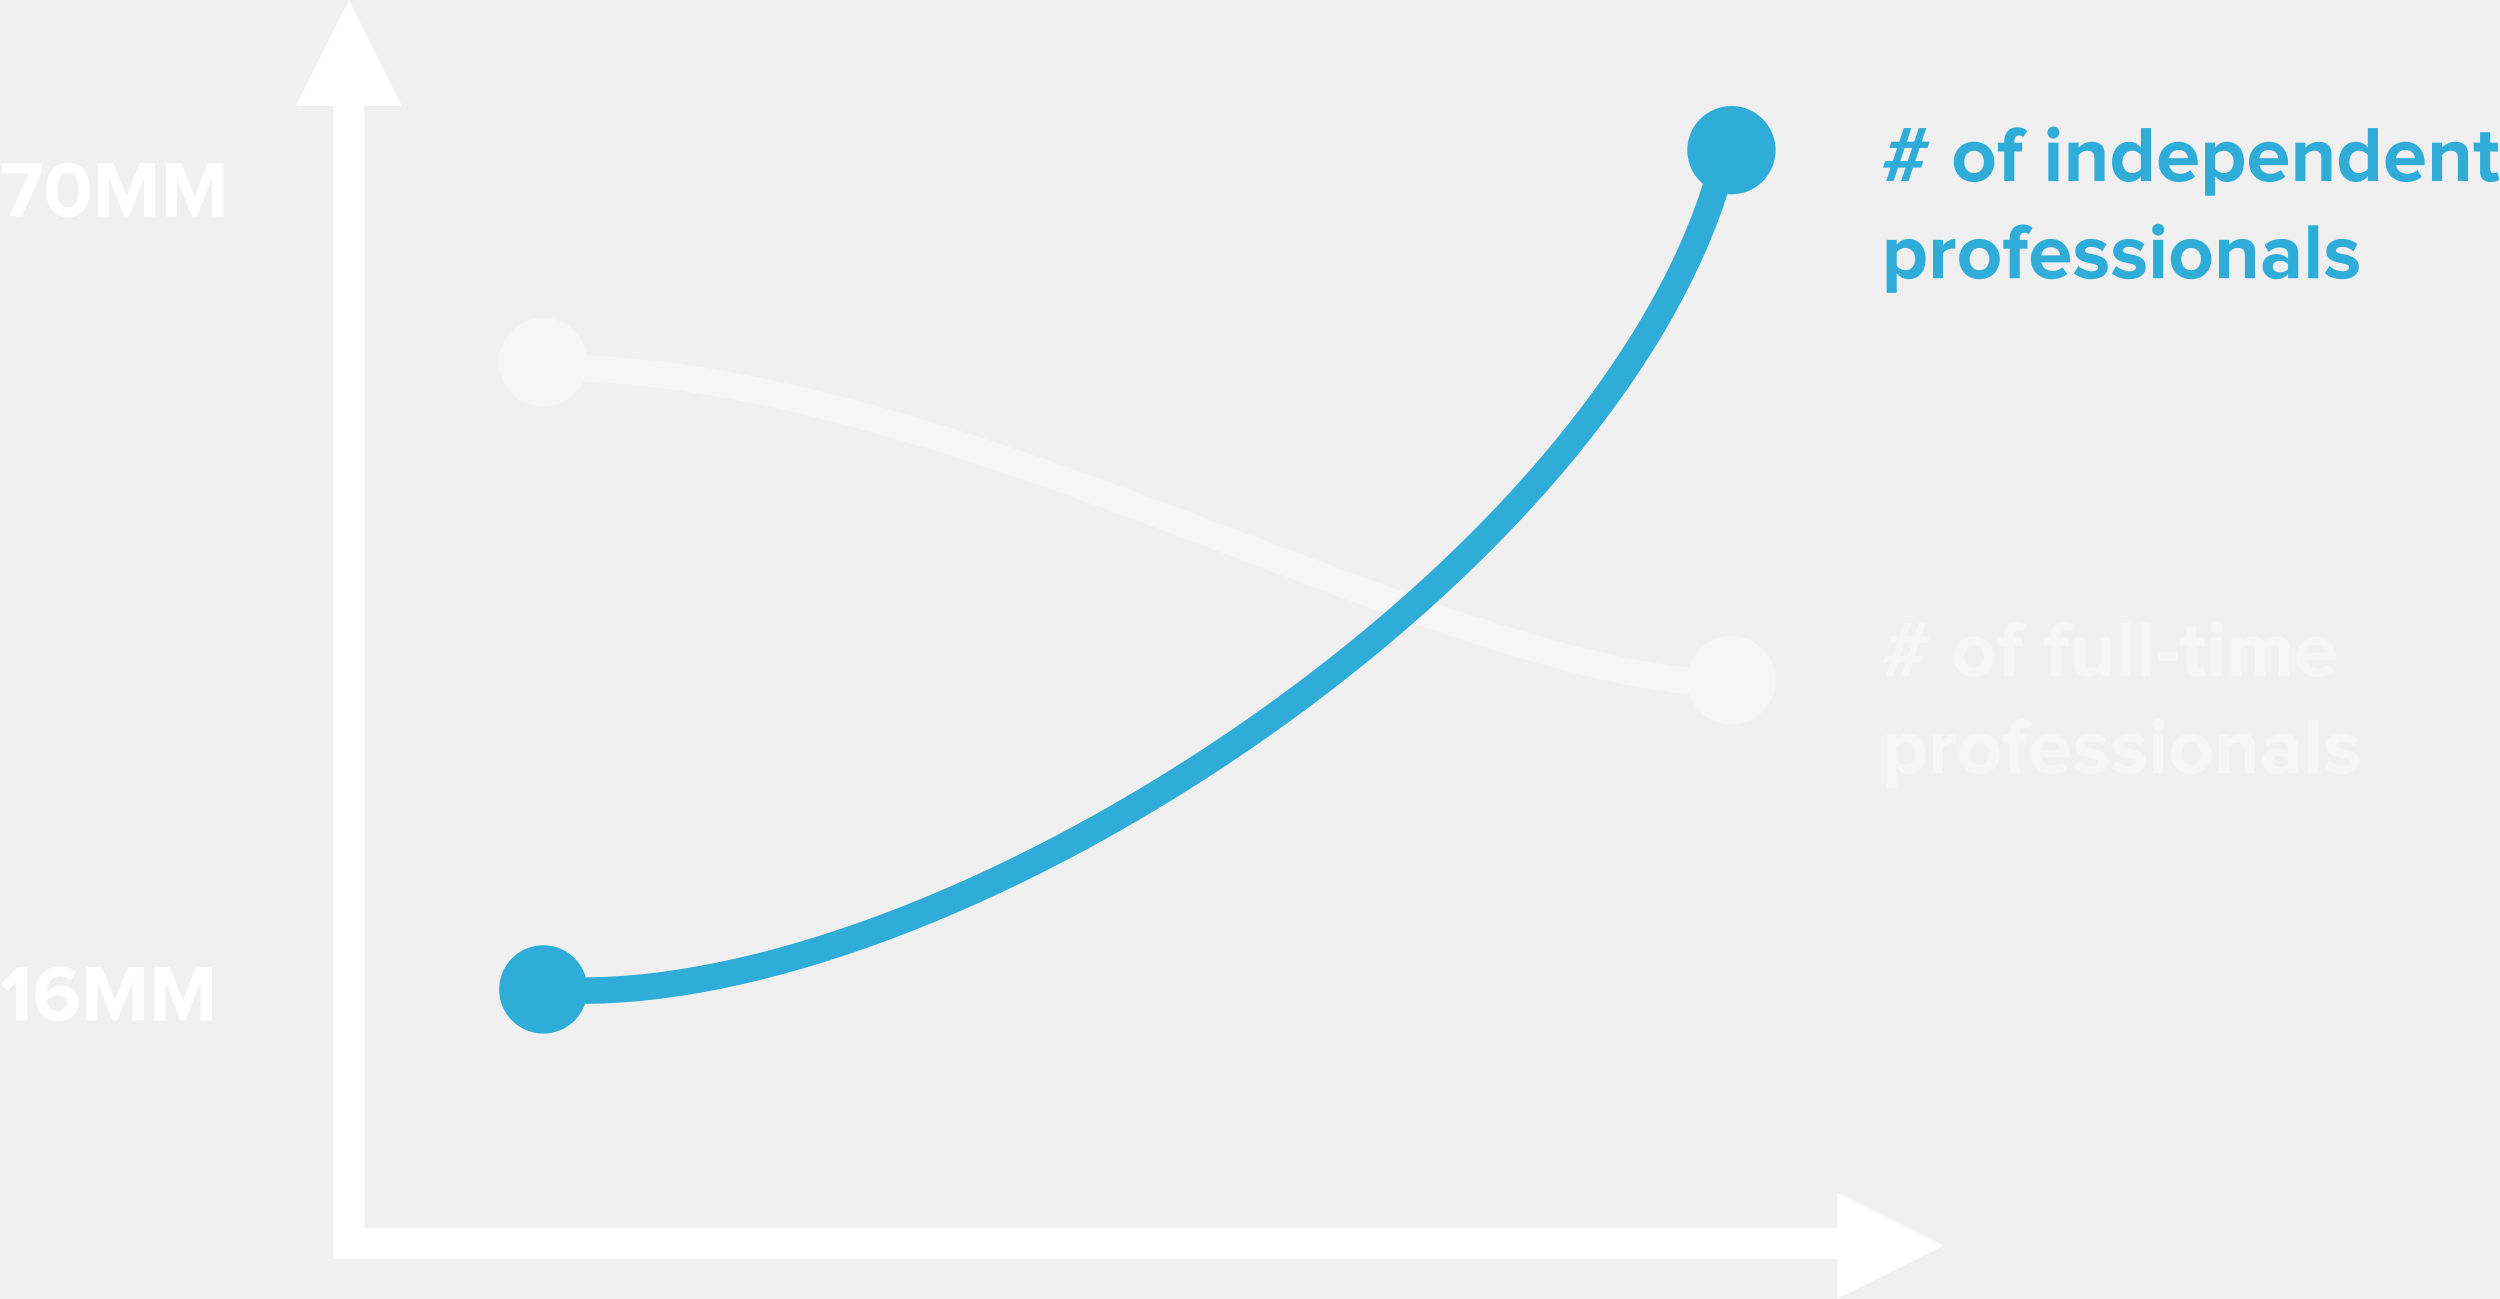
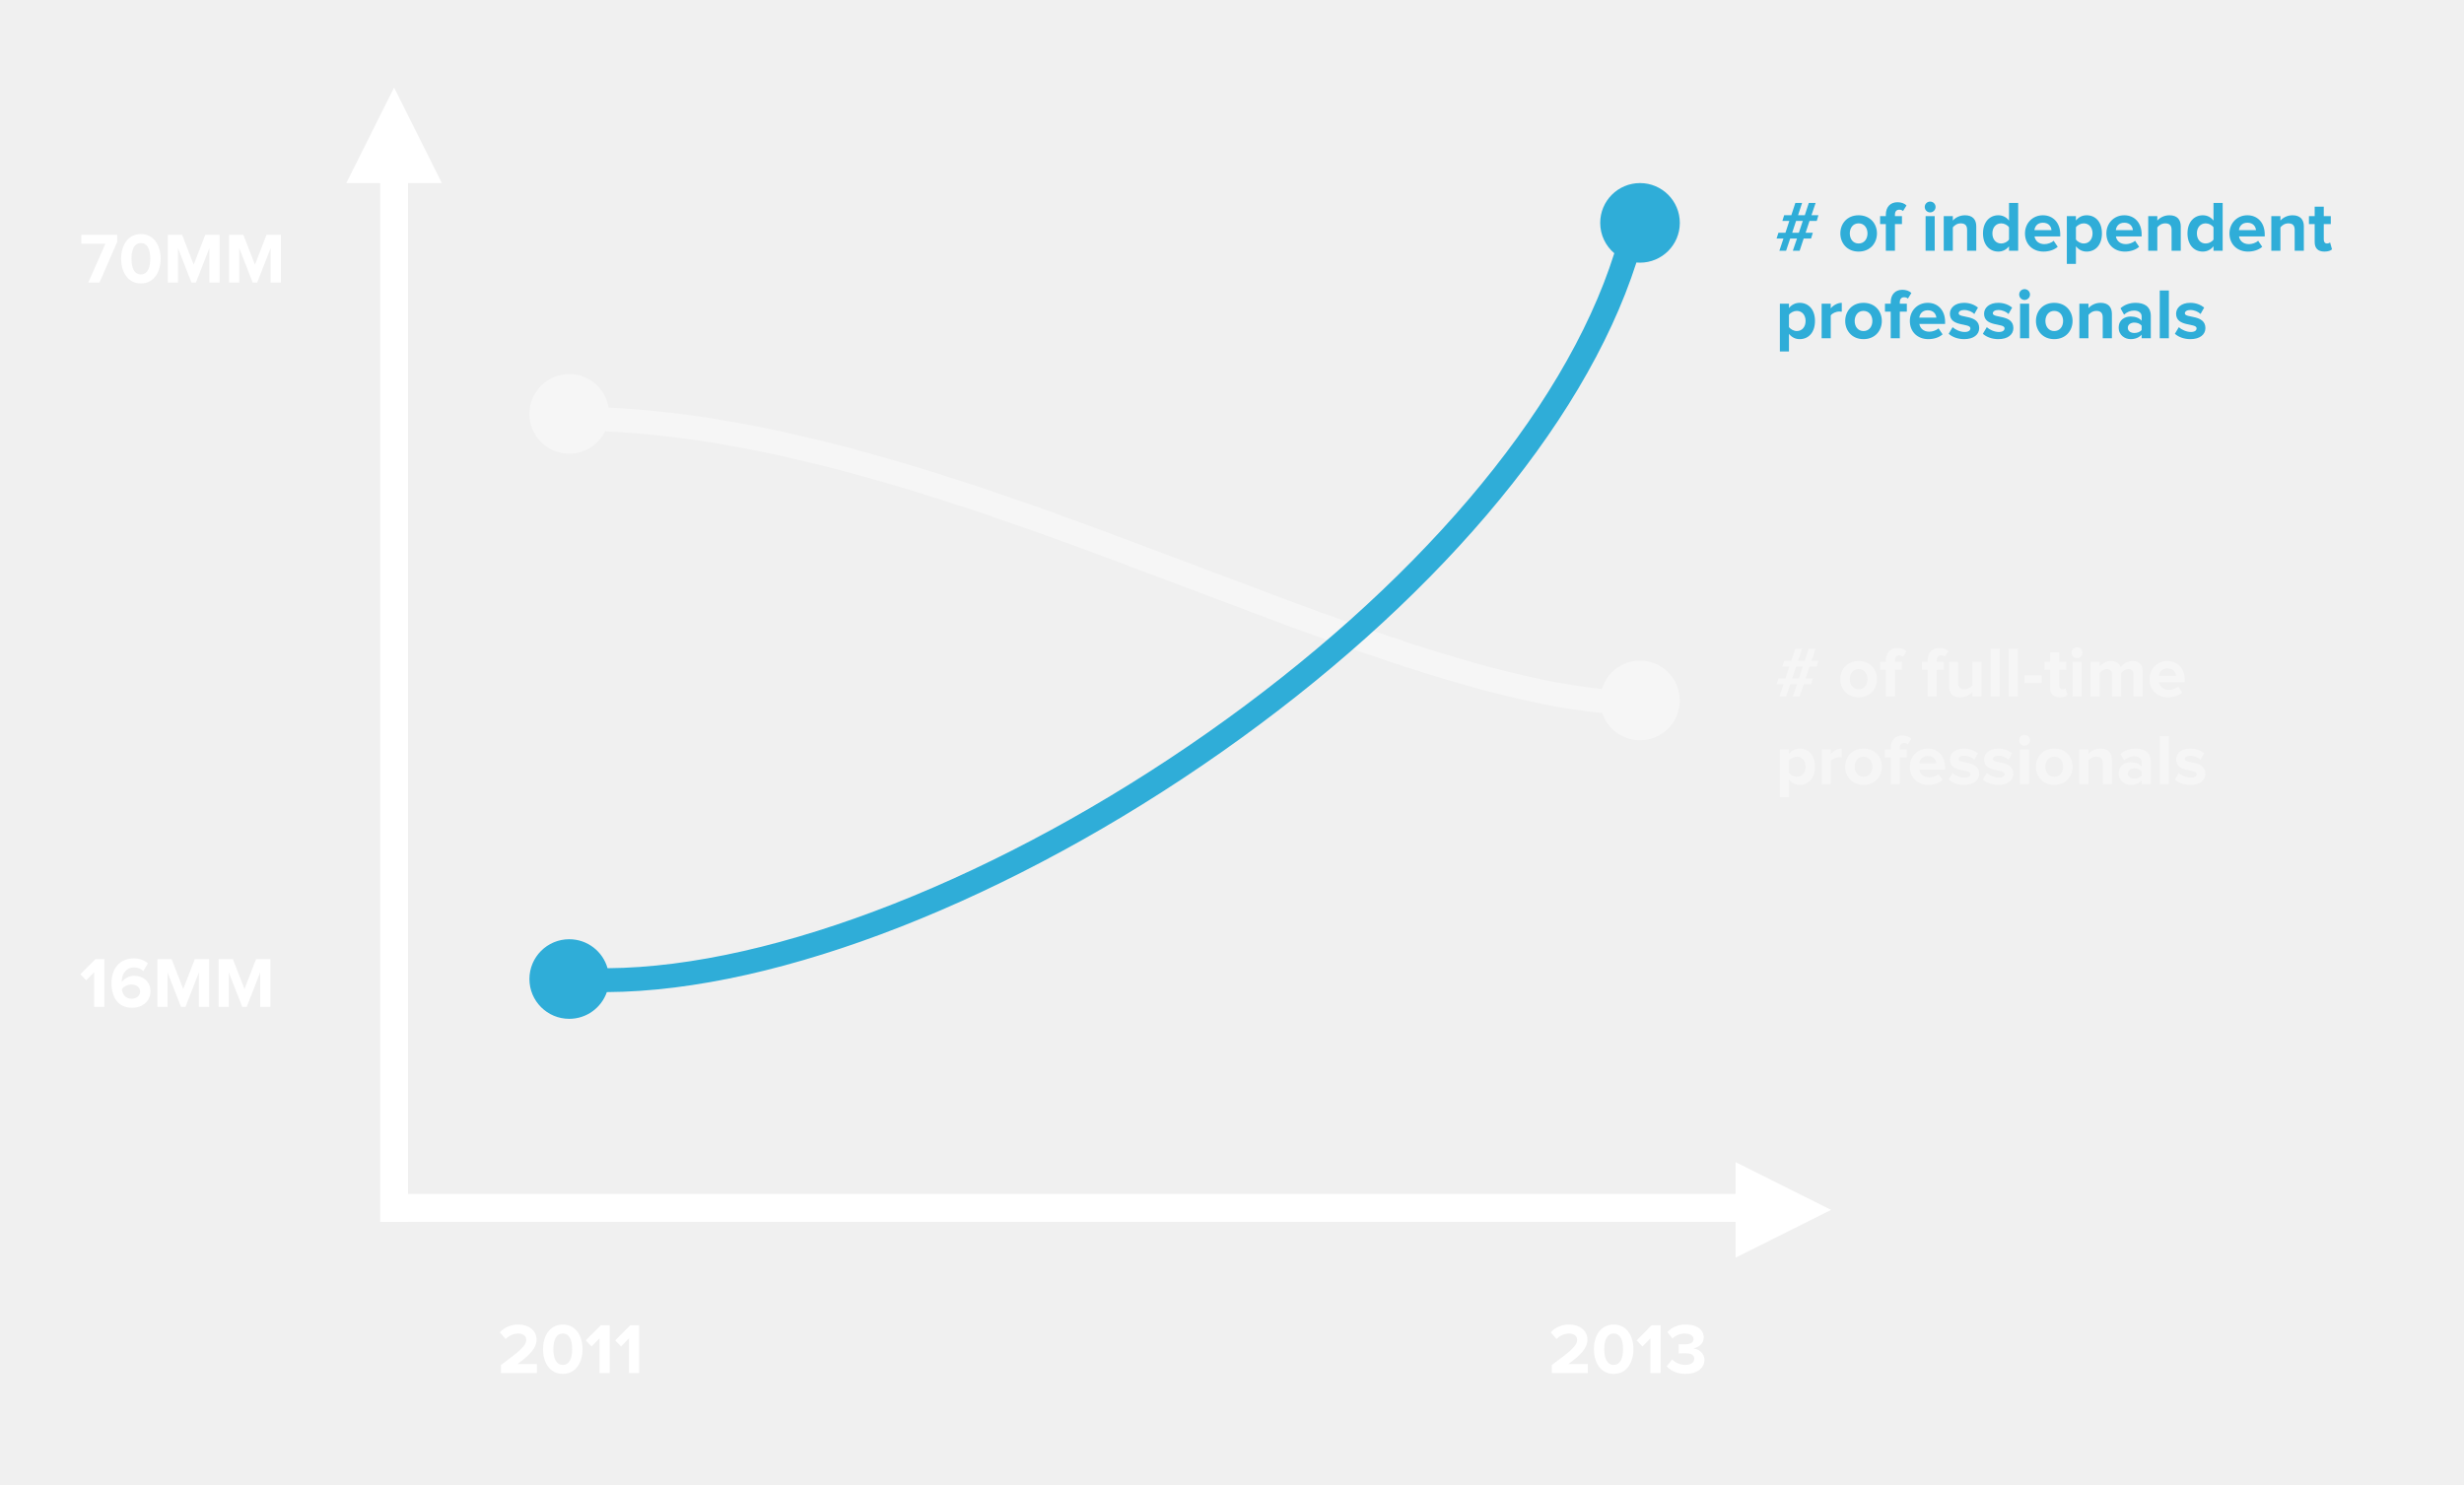
- <svg xmlns="http://www.w3.org/2000/svg" width="566px" height="294px" viewBox="0 0 566 294" version="1.1">
+ <svg xmlns="http://www.w3.org/2000/svg" width="619px" height="373px" viewBox="0 0 619 373" version="1.1">
  <description>Created with Sketch (http://www.bohemiancoding.com/sketch)</description>
  <defs />
  <g id="Page 1" stroke="none" stroke-width="1" fill="none" fill-rule="evenodd">
-     <g id="Graph 1">
+     <g id="Graph 1" transform="translate(20, 22)">
      <g id="Axii" transform="translate(67, 0)">
        <path d="M12.5,281.5 L349.5,281.5" id="X-axis" stroke="#FFFFFF" stroke-width="7" stroke-linecap="square" />
        <path d="M-118,152.5 L141,152.5" id="Y-axis" stroke="#FFFFFF" stroke-width="7" stroke-linecap="square" transform="translate(11.5, 152) rotate(-90) translate(-11.5, -152) " />
        <path d="M12,0 L24,24 L0,24 L12,0 Z M12,0" id="Triangle 1" fill="#FFFFFF" />
        <path d="M349,294 L349,270 L373,282 L349,294 Z M349,294" id="Triangle 1 copy" fill="#FFFFFF" />
      </g>
      <g id="Labels" transform="translate(0, 36)" fill="#FFFFFF">
-         <path d="M2.178,13 L6.48,3.244 L0.432,3.244 L0.432,0.994 L9.45,0.994 L9.45,2.776 L4.986,13 Z M15.39,13.216 C11.952,13.216 10.422,10.102 10.422,7.006 C10.422,3.91 11.952,0.814 15.39,0.814 C18.828,0.814 20.358,3.91 20.358,7.006 C20.358,10.102 18.828,13.216 15.39,13.216 Z M15.39,10.948 C17.1,10.948 17.748,9.22 17.748,7.006 C17.748,4.792 17.118,3.082 15.39,3.082 C13.68,3.082 13.032,4.792 13.032,7.006 C13.032,9.22 13.68,10.948 15.39,10.948 Z M32.598,13 L32.598,4.342 L29.214,13 L28.098,13 L24.714,4.342 L24.714,13 L22.158,13 L22.158,0.994 L25.74,0.994 L28.656,8.5 L31.572,0.994 L35.172,0.994 L35.172,13 Z M47.988,13 L47.988,4.342 L44.604,13 L43.488,13 L40.104,4.342 L40.104,13 L37.548,13 L37.548,0.994 L41.13,0.994 L44.046,8.5 L46.962,0.994 L50.562,0.994 L50.562,13 Z M47.988,13" id="70MM" />
-         <path d="M3.654,195 L3.654,186.288 L1.656,188.322 L0.198,186.792 L3.978,182.994 L6.21,182.994 L6.21,195 Z M13.194,195.216 C9.54,195.216 8.01,192.408 8.01,189.024 C8.01,185.388 10.062,182.814 13.608,182.814 C15.066,182.814 16.29,183.3 17.154,184.056 L16.002,186.018 C15.354,185.406 14.67,185.082 13.608,185.082 C11.844,185.082 10.602,186.576 10.602,188.484 C10.602,188.574 10.602,188.646 10.62,188.736 C11.178,187.926 12.384,187.188 13.698,187.188 C15.858,187.188 17.802,188.538 17.802,191.094 C17.802,193.434 15.93,195.216 13.194,195.216 Z M13.05,192.948 C14.436,192.948 15.192,192.012 15.192,191.184 C15.192,189.924 14.112,189.384 12.978,189.384 C12.078,189.384 11.196,189.798 10.62,190.518 C10.728,191.67 11.376,192.948 13.05,192.948 Z M29.97,195 L29.97,186.342 L26.586,195 L25.47,195 L22.086,186.342 L22.086,195 L19.53,195 L19.53,182.994 L23.112,182.994 L26.028,190.5 L28.944,182.994 L32.544,182.994 L32.544,195 Z M45.36,195 L45.36,186.342 L41.976,195 L40.86,195 L37.476,186.342 L37.476,195 L34.92,195 L34.92,182.994 L38.502,182.994 L41.418,190.5 L44.334,182.994 L47.934,182.994 L47.934,195 Z M45.36,195" id="16MM" />
+         <path d="M6.48,3.244 L0.432,3.244 L0.432,0.994 L9.45,0.994 L9.45,2.776 L4.986,13 L2.178,13 L6.48,3.244 Z M10.422,7.006 C10.422,3.91 11.952,0.814 15.39,0.814 C18.828,0.814 20.358,3.91 20.358,7.006 C20.358,10.102 18.828,13.216 15.39,13.216 C11.952,13.216 10.422,10.102 10.422,7.006 Z M17.748,7.006 C17.748,4.792 17.118,3.082 15.39,3.082 C13.68,3.082 13.032,4.792 13.032,7.006 C13.032,9.22 13.68,10.948 15.39,10.948 C17.1,10.948 17.748,9.22 17.748,7.006 Z M32.598,4.342 L29.214,13 L28.098,13 L24.714,4.342 L24.714,13 L22.158,13 L22.158,0.994 L25.74,0.994 L28.656,8.5 L31.572,0.994 L35.172,0.994 L35.172,13 L32.598,13 L32.598,4.342 Z M47.988,4.342 L44.604,13 L43.488,13 L40.104,4.342 L40.104,13 L37.548,13 L37.548,0.994 L41.13,0.994 L44.046,8.5 L46.962,0.994 L50.562,0.994 L50.562,13 L47.988,13 L47.988,4.342 Z M3.654,186.288 L1.656,188.322 L0.198,186.792 L3.978,182.994 L6.21,182.994 L6.21,195 L3.654,195 L3.654,186.288 Z M8.01,189.024 C8.01,185.388 10.062,182.814 13.608,182.814 C15.066,182.814 16.29,183.3 17.154,184.056 L16.002,186.018 C15.354,185.406 14.67,185.082 13.608,185.082 C11.844,185.082 10.602,186.576 10.602,188.484 C10.602,188.574 10.602,188.646 10.62,188.736 C11.178,187.926 12.384,187.188 13.698,187.188 C15.858,187.188 17.802,188.538 17.802,191.094 C17.802,193.434 15.93,195.216 13.194,195.216 C9.54,195.216 8.01,192.408 8.01,189.024 Z M15.192,191.184 C15.192,189.924 14.112,189.384 12.978,189.384 C12.078,189.384 11.196,189.798 10.62,190.518 C10.728,191.67 11.376,192.948 13.05,192.948 C14.436,192.948 15.192,192.012 15.192,191.184 Z M29.97,186.342 L26.586,195 L25.47,195 L22.086,186.342 L22.086,195 L19.53,195 L19.53,182.994 L23.112,182.994 L26.028,190.5 L28.944,182.994 L32.544,182.994 L32.544,195 L29.97,195 L29.97,186.342 Z M45.36,186.342 L41.976,195 L40.86,195 L37.476,186.342 L37.476,195 L34.92,195 L34.92,182.994 L38.502,182.994 L41.418,190.5 L44.334,182.994 L47.934,182.994 L47.934,195 L45.36,195 L45.36,186.342 Z M105.846,284.984 C110.76,281.348 112.2,280.124 112.2,278.648 C112.2,277.586 111.246,277.082 110.256,277.082 C108.888,277.082 107.844,277.622 107.034,278.468 L105.576,276.776 C106.746,275.426 108.528,274.814 110.202,274.814 C112.776,274.814 114.792,276.254 114.792,278.648 C114.792,280.7 113.1,282.482 109.986,284.75 L114.882,284.75 L114.882,287 L105.846,287 L105.846,284.984 Z M116.412,281.006 C116.412,277.91 117.942,274.814 121.38,274.814 C124.818,274.814 126.348,277.91 126.348,281.006 C126.348,284.102 124.818,287.216 121.38,287.216 C117.942,287.216 116.412,284.102 116.412,281.006 Z M123.738,281.006 C123.738,278.792 123.108,277.082 121.38,277.082 C119.67,277.082 119.022,278.792 119.022,281.006 C119.022,283.22 119.67,284.948 121.38,284.948 C123.09,284.948 123.738,283.22 123.738,281.006 Z M130.614,278.288 L128.616,280.322 L127.158,278.792 L130.938,274.994 L133.17,274.994 L133.17,287 L130.614,287 L130.614,278.288 Z M138.012,278.288 L136.014,280.322 L134.556,278.792 L138.336,274.994 L140.568,274.994 L140.568,287 L138.012,287 L138.012,278.288 Z M369.846,284.984 C374.76,281.348 376.2,280.124 376.2,278.648 C376.2,277.586 375.246,277.082 374.256,277.082 C372.888,277.082 371.844,277.622 371.034,278.468 L369.576,276.776 C370.746,275.426 372.528,274.814 374.202,274.814 C376.776,274.814 378.792,276.254 378.792,278.648 C378.792,280.7 377.1,282.482 373.986,284.75 L378.882,284.75 L378.882,287 L369.846,287 L369.846,284.984 Z M380.412,281.006 C380.412,277.91 381.942,274.814 385.38,274.814 C388.818,274.814 390.348,277.91 390.348,281.006 C390.348,284.102 388.818,287.216 385.38,287.216 C381.942,287.216 380.412,284.102 380.412,281.006 Z M387.738,281.006 C387.738,278.792 387.108,277.082 385.38,277.082 C383.67,277.082 383.022,278.792 383.022,281.006 C383.022,283.22 383.67,284.948 385.38,284.948 C387.09,284.948 387.738,283.22 387.738,281.006 Z M394.614,278.288 L392.616,280.322 L391.158,278.792 L394.938,274.994 L397.17,274.994 L397.17,287 L394.614,287 L394.614,278.288 Z M398.718,285.29 L400.068,283.58 C400.878,284.444 402.192,284.948 403.362,284.948 C404.82,284.948 405.63,284.318 405.63,283.418 C405.63,282.464 404.892,282.032 403.218,282.032 C402.714,282.032 401.904,282.05 401.724,282.068 L401.724,279.764 C401.94,279.782 402.768,279.782 403.218,279.782 C404.55,279.782 405.45,279.386 405.45,278.504 C405.45,277.55 404.46,277.082 403.218,277.082 C402.048,277.082 401.004,277.514 400.158,278.324 L398.88,276.722 C399.852,275.624 401.364,274.814 403.47,274.814 C406.278,274.814 408.006,276.074 408.006,278.072 C408.006,279.584 406.71,280.574 405.378,280.808 C406.602,280.934 408.186,281.888 408.186,283.688 C408.186,285.758 406.332,287.216 403.452,287.216 C401.256,287.216 399.6,286.37 398.718,285.29 Z M398.718,285.29" id="70MM" />
      </g>
      <path d="M382.518,157.187 C362.38,155.136 338.384,148.107 303.383,135.185 C296.415,132.613 261.021,119.192 250.872,115.474 C230.001,107.826 212.897,102.144 196.488,97.607 C172.86,91.075 151.652,87.262 131.994,86.376 C130.371,89.706 126.953,92 123,92 C117.477,92 113,87.523 113,82 C113,76.477 117.477,72 123,72 C127.982,72 132.113,75.643 132.874,80.411 C152.854,81.369 174.298,85.247 198.087,91.824 C214.677,96.411 231.925,102.141 252.937,109.84 C263.125,113.573 298.528,126.997 305.461,129.556 C339.6,142.16 363.045,149.054 382.415,151.14 C383.645,147.011 387.471,144 392,144 C397.523,144 402,148.477 402,154 C402,159.523 397.523,164 392,164 C387.591,164 383.849,161.147 382.518,157.187 Z M382.518,157.187" id="full-time" fill-opacity="0.4" fill="#FFFFFF" />
      <path d="M391.094,43.96 C377.688,85.737 338.917,130.417 286.816,167.012 C234.439,203.799 175.945,227.047 132.448,227.283 C131.09,231.193 127.373,234 123,234 C117.477,234 113,229.523 113,224 C113,218.477 117.477,214 123,214 C127.581,214 131.442,217.08 132.626,221.282 C174.705,220.98 231.991,198.187 283.367,162.102 C334.71,126.04 372.754,82.089 385.539,41.633 C383.374,39.798 382,37.06 382,34 C382,28.477 386.477,24 392,24 C397.523,24 402,28.477 402,34 C402,39.523 397.523,44 392,44 C391.695,44 391.393,43.986 391.094,43.96 Z M391.094,43.96" id="independent" fill="#2FADD8" />
-       <path d="M430.392,153 L431.436,149.94 L429.726,149.94 L428.7,153 L427.008,153 L428.034,149.94 L426.306,149.94 L426.774,148.482 L428.538,148.482 L429.51,145.512 L427.764,145.512 L428.214,144.072 L430.014,144.072 L431.022,140.994 L432.714,140.994 L431.706,144.072 L433.398,144.072 L434.406,140.994 L436.116,140.994 L435.072,144.072 L436.818,144.072 L436.404,145.512 L434.586,145.512 L433.596,148.482 L435.414,148.482 L434.964,149.94 L433.11,149.94 L432.102,153 Z M431.904,148.482 L432.894,145.512 L431.202,145.512 L430.23,148.482 Z M446.916,153.216 C444.054,153.216 442.326,151.11 442.326,148.644 C442.326,146.178 444.054,144.09 446.916,144.09 C449.796,144.09 451.524,146.178 451.524,148.644 C451.524,151.11 449.796,153.216 446.916,153.216 Z M446.916,151.182 C448.356,151.182 449.148,150.012 449.148,148.644 C449.148,147.294 448.356,146.124 446.916,146.124 C445.494,146.124 444.702,147.294 444.702,148.644 C444.702,150.012 445.494,151.182 446.916,151.182 Z M453.756,153 L453.756,146.304 L452.316,146.304 L452.316,144.306 L453.756,144.306 L453.756,143.946 C453.756,141.984 454.926,140.814 456.672,140.814 C457.518,140.814 458.418,141.048 458.94,141.642 L458.076,143.028 C457.842,142.812 457.536,142.686 457.122,142.686 C456.474,142.686 456.042,143.1 456.042,143.946 L456.042,144.306 L457.806,144.306 L457.806,146.304 L456.042,146.304 L456.042,153 Z M464.268,153 L464.268,146.304 L462.828,146.304 L462.828,144.306 L464.268,144.306 L464.268,143.946 C464.268,141.984 465.438,140.814 467.184,140.814 C468.03,140.814 468.93,141.048 469.452,141.642 L468.588,143.028 C468.354,142.812 468.048,142.686 467.634,142.686 C466.986,142.686 466.554,143.1 466.554,143.946 L466.554,144.306 L468.318,144.306 L468.318,146.304 L466.554,146.304 L466.554,153 Z M475.5,153 L475.5,151.902 C474.906,152.55 473.862,153.216 472.44,153.216 C470.532,153.216 469.632,152.172 469.632,150.48 L469.632,144.306 L471.918,144.306 L471.918,149.58 C471.918,150.786 472.548,151.182 473.52,151.182 C474.402,151.182 475.104,150.696 475.5,150.192 L475.5,144.306 L477.786,144.306 L477.786,153 Z M480.054,153 L480.054,140.994 L482.34,140.994 L482.34,153 Z M484.608,153 L484.608,140.994 L486.894,140.994 L486.894,153 Z M488.568,149.616 L488.568,147.672 L492.888,147.672 L492.888,149.616 Z M497.478,153.216 C495.876,153.216 495.03,152.388 495.03,150.822 L495.03,146.304 L493.59,146.304 L493.59,144.306 L495.03,144.306 L495.03,141.93 L497.316,141.93 L497.316,144.306 L499.08,144.306 L499.08,146.304 L497.316,146.304 L497.316,150.21 C497.316,150.768 497.604,151.182 498.108,151.182 C498.45,151.182 498.774,151.056 498.9,150.912 L499.386,152.658 C499.044,152.964 498.432,153.216 497.478,153.216 Z M501.78,143.37 C501.042,143.37 500.43,142.758 500.43,142.002 C500.43,141.246 501.042,140.652 501.78,140.652 C502.536,140.652 503.148,141.246 503.148,142.002 C503.148,142.758 502.536,143.37 501.78,143.37 Z M500.646,153 L500.646,144.306 L502.932,144.306 L502.932,153 Z M515.982,153 L515.982,147.51 C515.982,146.7 515.622,146.124 514.686,146.124 C513.876,146.124 513.21,146.664 512.886,147.132 L512.886,153 L510.582,153 L510.582,147.51 C510.582,146.7 510.222,146.124 509.286,146.124 C508.494,146.124 507.828,146.664 507.486,147.132 L507.486,153 L505.2,153 L505.2,144.306 L507.486,144.306 L507.486,145.422 C507.864,144.918 508.998,144.09 510.33,144.09 C511.608,144.09 512.436,144.684 512.742,145.656 C513.246,144.882 514.398,144.09 515.73,144.09 C517.332,144.09 518.286,144.936 518.286,146.718 L518.286,153 Z M524.64,153.216 C521.994,153.216 519.996,151.434 519.996,148.644 C519.996,146.124 521.868,144.09 524.496,144.09 C527.106,144.09 528.852,146.034 528.852,148.86 L528.852,149.4 L522.39,149.4 C522.552,150.462 523.416,151.344 524.892,151.344 C525.63,151.344 526.638,151.038 527.196,150.498 L528.222,152.01 C527.358,152.802 525.99,153.216 524.64,153.216 Z M526.656,147.816 C526.584,146.988 526.008,145.962 524.496,145.962 C523.074,145.962 522.462,146.952 522.372,147.816 Z M432.102,175.216 C431.076,175.216 430.14,174.784 429.42,173.884 L429.42,178.312 L427.134,178.312 L427.134,166.306 L429.42,166.306 L429.42,167.404 C430.086,166.558 431.04,166.09 432.102,166.09 C434.334,166.09 435.954,167.746 435.954,170.644 C435.954,173.542 434.334,175.216 432.102,175.216 Z M431.382,173.182 C432.696,173.182 433.596,172.156 433.596,170.644 C433.596,169.15 432.696,168.124 431.382,168.124 C430.644,168.124 429.816,168.538 429.42,169.114 L429.42,172.174 C429.798,172.732 430.644,173.182 431.382,173.182 Z M437.628,175 L437.628,166.306 L439.914,166.306 L439.914,167.476 C440.544,166.72 441.606,166.09 442.686,166.09 L442.686,168.322 C442.524,168.286 442.326,168.268 442.056,168.268 C441.3,168.268 440.292,168.7 439.914,169.258 L439.914,175 Z M448.14,175.216 C445.278,175.216 443.55,173.11 443.55,170.644 C443.55,168.178 445.278,166.09 448.14,166.09 C451.02,166.09 452.748,168.178 452.748,170.644 C452.748,173.11 451.02,175.216 448.14,175.216 Z M448.14,173.182 C449.58,173.182 450.372,172.012 450.372,170.644 C450.372,169.294 449.58,168.124 448.14,168.124 C446.718,168.124 445.926,169.294 445.926,170.644 C445.926,172.012 446.718,173.182 448.14,173.182 Z M454.98,175 L454.98,168.304 L453.54,168.304 L453.54,166.306 L454.98,166.306 L454.98,165.946 C454.98,163.984 456.15,162.814 457.896,162.814 C458.742,162.814 459.642,163.048 460.164,163.642 L459.3,165.028 C459.066,164.812 458.76,164.686 458.346,164.686 C457.698,164.686 457.266,165.1 457.266,165.946 L457.266,166.306 L459.03,166.306 L459.03,168.304 L457.266,168.304 L457.266,175 Z M464.43,175.216 C461.784,175.216 459.786,173.434 459.786,170.644 C459.786,168.124 461.658,166.09 464.286,166.09 C466.896,166.09 468.642,168.034 468.642,170.86 L468.642,171.4 L462.18,171.4 C462.342,172.462 463.206,173.344 464.682,173.344 C465.42,173.344 466.428,173.038 466.986,172.498 L468.012,174.01 C467.148,174.802 465.78,175.216 464.43,175.216 Z M466.446,169.816 C466.374,168.988 465.798,167.962 464.286,167.962 C462.864,167.962 462.252,168.952 462.162,169.816 Z M473.43,175.216 C471.918,175.216 470.46,174.712 469.542,173.866 L470.532,172.21 C471.18,172.822 472.458,173.416 473.538,173.416 C474.528,173.416 474.996,173.038 474.996,172.498 C474.996,171.076 469.848,172.246 469.848,168.826 C469.848,167.368 471.108,166.09 473.412,166.09 C474.87,166.09 476.04,166.594 476.904,167.278 L475.986,168.898 C475.464,168.358 474.474,167.89 473.412,167.89 C472.584,167.89 472.044,168.25 472.044,168.736 C472.044,170.014 477.21,168.934 477.21,172.444 C477.21,174.046 475.842,175.216 473.43,175.216 Z M482.016,175.216 C480.504,175.216 479.046,174.712 478.128,173.866 L479.118,172.21 C479.766,172.822 481.044,173.416 482.124,173.416 C483.114,173.416 483.582,173.038 483.582,172.498 C483.582,171.076 478.434,172.246 478.434,168.826 C478.434,167.368 479.694,166.09 481.998,166.09 C483.456,166.09 484.626,166.594 485.49,167.278 L484.572,168.898 C484.05,168.358 483.06,167.89 481.998,167.89 C481.17,167.89 480.63,168.25 480.63,168.736 C480.63,170.014 485.796,168.934 485.796,172.444 C485.796,174.046 484.428,175.216 482.016,175.216 Z M488.604,165.37 C487.866,165.37 487.254,164.758 487.254,164.002 C487.254,163.246 487.866,162.652 488.604,162.652 C489.36,162.652 489.972,163.246 489.972,164.002 C489.972,164.758 489.36,165.37 488.604,165.37 Z M487.47,175 L487.47,166.306 L489.756,166.306 L489.756,175 Z M496.056,175.216 C493.194,175.216 491.466,173.11 491.466,170.644 C491.466,168.178 493.194,166.09 496.056,166.09 C498.936,166.09 500.664,168.178 500.664,170.644 C500.664,173.11 498.936,175.216 496.056,175.216 Z M496.056,173.182 C497.496,173.182 498.288,172.012 498.288,170.644 C498.288,169.294 497.496,168.124 496.056,168.124 C494.634,168.124 493.842,169.294 493.842,170.644 C493.842,172.012 494.634,173.182 496.056,173.182 Z M508.242,175 L508.242,169.744 C508.242,168.538 507.612,168.124 506.64,168.124 C505.74,168.124 505.056,168.628 504.66,169.132 L504.66,175 L502.374,175 L502.374,166.306 L504.66,166.306 L504.66,167.422 C505.218,166.774 506.298,166.09 507.702,166.09 C509.628,166.09 510.546,167.17 510.546,168.862 L510.546,175 Z M518.016,175 L518.016,174.082 C517.422,174.802 516.396,175.216 515.262,175.216 C513.876,175.216 512.256,174.28 512.256,172.336 C512.256,170.284 513.876,169.528 515.262,169.528 C516.432,169.528 517.44,169.906 518.016,170.59 L518.016,169.492 C518.016,168.61 517.26,168.034 516.108,168.034 C515.19,168.034 514.326,168.394 513.606,169.06 L512.706,167.458 C513.768,166.504 515.136,166.09 516.504,166.09 C518.502,166.09 520.32,166.882 520.32,169.384 L520.32,175 Z M516.18,173.668 C516.918,173.668 517.638,173.416 518.016,172.912 L518.016,171.832 C517.638,171.328 516.918,171.058 516.18,171.058 C515.28,171.058 514.542,171.544 514.542,172.372 C514.542,173.2 515.28,173.668 516.18,173.668 Z M522.57,175 L522.57,162.994 L524.856,162.994 L524.856,175 Z M530.256,175.216 C528.744,175.216 527.286,174.712 526.368,173.866 L527.358,172.21 C528.006,172.822 529.284,173.416 530.364,173.416 C531.354,173.416 531.822,173.038 531.822,172.498 C531.822,171.076 526.674,172.246 526.674,168.826 C526.674,167.368 527.934,166.09 530.238,166.09 C531.696,166.09 532.866,166.594 533.73,167.278 L532.812,168.898 C532.29,168.358 531.3,167.89 530.238,167.89 C529.41,167.89 528.87,168.25 528.87,168.736 C528.87,170.014 534.036,168.934 534.036,172.444 C534.036,174.046 532.668,175.216 530.256,175.216 Z M530.256,175.216" id="# of full-time" fill-opacity="0.4" fill="#FFFFFF" />
+       <path d="M430.392,153 L431.436,149.94 L429.726,149.94 L428.7,153 L427.008,153 L428.034,149.94 L426.306,149.94 L426.774,148.482 L428.538,148.482 L429.51,145.512 L427.764,145.512 L428.214,144.072 L430.014,144.072 L431.022,140.994 L432.714,140.994 L431.706,144.072 L433.398,144.072 L434.406,140.994 L436.116,140.994 L435.072,144.072 L436.818,144.072 L436.404,145.512 L434.586,145.512 L433.596,148.482 L435.414,148.482 L434.964,149.94 L433.11,149.94 L432.102,153 Z M432.894,145.512 L431.202,145.512 L430.23,148.482 L431.904,148.482 Z M446.916,153.216 C444.054,153.216 442.326,151.11 442.326,148.644 C442.326,146.178 444.054,144.09 446.916,144.09 C449.796,144.09 451.524,146.178 451.524,148.644 C451.524,151.11 449.796,153.216 446.916,153.216 Z M446.916,151.182 C448.356,151.182 449.148,150.012 449.148,148.644 C449.148,147.294 448.356,146.124 446.916,146.124 C445.494,146.124 444.702,147.294 444.702,148.644 C444.702,150.012 445.494,151.182 446.916,151.182 Z M453.756,153 L453.756,146.304 L452.316,146.304 L452.316,144.306 L453.756,144.306 L453.756,143.946 C453.756,141.984 454.926,140.814 456.672,140.814 C457.518,140.814 458.418,141.048 458.94,141.642 L458.076,143.028 C457.842,142.812 457.536,142.686 457.122,142.686 C456.474,142.686 456.042,143.1 456.042,143.946 L456.042,144.306 L457.806,144.306 L457.806,146.304 L456.042,146.304 L456.042,153 Z M464.268,153 L464.268,146.304 L462.828,146.304 L462.828,144.306 L464.268,144.306 L464.268,143.946 C464.268,141.984 465.438,140.814 467.184,140.814 C468.03,140.814 468.93,141.048 469.452,141.642 L468.588,143.028 C468.354,142.812 468.048,142.686 467.634,142.686 C466.986,142.686 466.554,143.1 466.554,143.946 L466.554,144.306 L468.318,144.306 L468.318,146.304 L466.554,146.304 L466.554,153 Z M475.5,153 L475.5,151.902 C474.906,152.55 473.862,153.216 472.44,153.216 C470.532,153.216 469.632,152.172 469.632,150.48 L469.632,144.306 L471.918,144.306 L471.918,149.58 C471.918,150.786 472.548,151.182 473.52,151.182 C474.402,151.182 475.104,150.696 475.5,150.192 L475.5,144.306 L477.786,144.306 L477.786,153 Z M480.054,153 L480.054,140.994 L482.34,140.994 L482.34,153 Z M484.608,153 L484.608,140.994 L486.894,140.994 L486.894,153 Z M488.568,149.616 L488.568,147.672 L492.888,147.672 L492.888,149.616 Z M497.478,153.216 C495.876,153.216 495.03,152.388 495.03,150.822 L495.03,146.304 L493.59,146.304 L493.59,144.306 L495.03,144.306 L495.03,141.93 L497.316,141.93 L497.316,144.306 L499.08,144.306 L499.08,146.304 L497.316,146.304 L497.316,150.21 C497.316,150.768 497.604,151.182 498.108,151.182 C498.45,151.182 498.774,151.056 498.9,150.912 L499.386,152.658 C499.044,152.964 498.432,153.216 497.478,153.216 Z M501.78,143.37 C501.042,143.37 500.43,142.758 500.43,142.002 C500.43,141.246 501.042,140.652 501.78,140.652 C502.536,140.652 503.148,141.246 503.148,142.002 C503.148,142.758 502.536,143.37 501.78,143.37 Z M500.646,153 L500.646,144.306 L502.932,144.306 L502.932,153 Z M515.982,153 L515.982,147.51 C515.982,146.7 515.622,146.124 514.686,146.124 C513.876,146.124 513.21,146.664 512.886,147.132 L512.886,153 L510.582,153 L510.582,147.51 C510.582,146.7 510.222,146.124 509.286,146.124 C508.494,146.124 507.828,146.664 507.486,147.132 L507.486,153 L505.2,153 L505.2,144.306 L507.486,144.306 L507.486,145.422 C507.864,144.918 508.998,144.09 510.33,144.09 C511.608,144.09 512.436,144.684 512.742,145.656 C513.246,144.882 514.398,144.09 515.73,144.09 C517.332,144.09 518.286,144.936 518.286,146.718 L518.286,153 Z M524.64,153.216 C521.994,153.216 519.996,151.434 519.996,148.644 C519.996,146.124 521.868,144.09 524.496,144.09 C527.106,144.09 528.852,146.034 528.852,148.86 L528.852,149.4 L522.39,149.4 C522.552,150.462 523.416,151.344 524.892,151.344 C525.63,151.344 526.638,151.038 527.196,150.498 L528.222,152.01 C527.358,152.802 525.99,153.216 524.64,153.216 Z M526.656,147.816 C526.584,146.988 526.008,145.962 524.496,145.962 C523.074,145.962 522.462,146.952 522.372,147.816 Z M432.102,175.216 C431.076,175.216 430.14,174.784 429.42,173.884 L429.42,178.312 L427.134,178.312 L427.134,166.306 L429.42,166.306 L429.42,167.404 C430.086,166.558 431.04,166.09 432.102,166.09 C434.334,166.09 435.954,167.746 435.954,170.644 C435.954,173.542 434.334,175.216 432.102,175.216 Z M431.382,173.182 C432.696,173.182 433.596,172.156 433.596,170.644 C433.596,169.15 432.696,168.124 431.382,168.124 C430.644,168.124 429.816,168.538 429.42,169.114 L429.42,172.174 C429.798,172.732 430.644,173.182 431.382,173.182 Z M437.628,175 L437.628,166.306 L439.914,166.306 L439.914,167.476 C440.544,166.72 441.606,166.09 442.686,166.09 L442.686,168.322 C442.524,168.286 442.326,168.268 442.056,168.268 C441.3,168.268 440.292,168.7 439.914,169.258 L439.914,175 Z M448.14,175.216 C445.278,175.216 443.55,173.11 443.55,170.644 C443.55,168.178 445.278,166.09 448.14,166.09 C451.02,166.09 452.748,168.178 452.748,170.644 C452.748,173.11 451.02,175.216 448.14,175.216 Z M448.14,173.182 C449.58,173.182 450.372,172.012 450.372,170.644 C450.372,169.294 449.58,168.124 448.14,168.124 C446.718,168.124 445.926,169.294 445.926,170.644 C445.926,172.012 446.718,173.182 448.14,173.182 Z M454.98,175 L454.98,168.304 L453.54,168.304 L453.54,166.306 L454.98,166.306 L454.98,165.946 C454.98,163.984 456.15,162.814 457.896,162.814 C458.742,162.814 459.642,163.048 460.164,163.642 L459.3,165.028 C459.066,164.812 458.76,164.686 458.346,164.686 C457.698,164.686 457.266,165.1 457.266,165.946 L457.266,166.306 L459.03,166.306 L459.03,168.304 L457.266,168.304 L457.266,175 Z M464.43,175.216 C461.784,175.216 459.786,173.434 459.786,170.644 C459.786,168.124 461.658,166.09 464.286,166.09 C466.896,166.09 468.642,168.034 468.642,170.86 L468.642,171.4 L462.18,171.4 C462.342,172.462 463.206,173.344 464.682,173.344 C465.42,173.344 466.428,173.038 466.986,172.498 L468.012,174.01 C467.148,174.802 465.78,175.216 464.43,175.216 Z M466.446,169.816 C466.374,168.988 465.798,167.962 464.286,167.962 C462.864,167.962 462.252,168.952 462.162,169.816 Z M473.43,175.216 C471.918,175.216 470.46,174.712 469.542,173.866 L470.532,172.21 C471.18,172.822 472.458,173.416 473.538,173.416 C474.528,173.416 474.996,173.038 474.996,172.498 C474.996,171.076 469.848,172.246 469.848,168.826 C469.848,167.368 471.108,166.09 473.412,166.09 C474.87,166.09 476.04,166.594 476.904,167.278 L475.986,168.898 C475.464,168.358 474.474,167.89 473.412,167.89 C472.584,167.89 472.044,168.25 472.044,168.736 C472.044,170.014 477.21,168.934 477.21,172.444 C477.21,174.046 475.842,175.216 473.43,175.216 Z M482.016,175.216 C480.504,175.216 479.046,174.712 478.128,173.866 L479.118,172.21 C479.766,172.822 481.044,173.416 482.124,173.416 C483.114,173.416 483.582,173.038 483.582,172.498 C483.582,171.076 478.434,172.246 478.434,168.826 C478.434,167.368 479.694,166.09 481.998,166.09 C483.456,166.09 484.626,166.594 485.49,167.278 L484.572,168.898 C484.05,168.358 483.06,167.89 481.998,167.89 C481.17,167.89 480.63,168.25 480.63,168.736 C480.63,170.014 485.796,168.934 485.796,172.444 C485.796,174.046 484.428,175.216 482.016,175.216 Z M488.604,165.37 C487.866,165.37 487.254,164.758 487.254,164.002 C487.254,163.246 487.866,162.652 488.604,162.652 C489.36,162.652 489.972,163.246 489.972,164.002 C489.972,164.758 489.36,165.37 488.604,165.37 Z M487.47,175 L487.47,166.306 L489.756,166.306 L489.756,175 Z M496.056,175.216 C493.194,175.216 491.466,173.11 491.466,170.644 C491.466,168.178 493.194,166.09 496.056,166.09 C498.936,166.09 500.664,168.178 500.664,170.644 C500.664,173.11 498.936,175.216 496.056,175.216 Z M496.056,173.182 C497.496,173.182 498.288,172.012 498.288,170.644 C498.288,169.294 497.496,168.124 496.056,168.124 C494.634,168.124 493.842,169.294 493.842,170.644 C493.842,172.012 494.634,173.182 496.056,173.182 Z M508.242,175 L508.242,169.744 C508.242,168.538 507.612,168.124 506.64,168.124 C505.74,168.124 505.056,168.628 504.66,169.132 L504.66,175 L502.374,175 L502.374,166.306 L504.66,166.306 L504.66,167.422 C505.218,166.774 506.298,166.09 507.702,166.09 C509.628,166.09 510.546,167.17 510.546,168.862 L510.546,175 Z M518.016,175 L518.016,174.082 C517.422,174.802 516.396,175.216 515.262,175.216 C513.876,175.216 512.256,174.28 512.256,172.336 C512.256,170.284 513.876,169.528 515.262,169.528 C516.432,169.528 517.44,169.906 518.016,170.59 L518.016,169.492 C518.016,168.61 517.26,168.034 516.108,168.034 C515.19,168.034 514.326,168.394 513.606,169.06 L512.706,167.458 C513.768,166.504 515.136,166.09 516.504,166.09 C518.502,166.09 520.32,166.882 520.32,169.384 L520.32,175 Z M516.18,173.668 C516.918,173.668 517.638,173.416 518.016,172.912 L518.016,171.832 C517.638,171.328 516.918,171.058 516.18,171.058 C515.28,171.058 514.542,171.544 514.542,172.372 C514.542,173.2 515.28,173.668 516.18,173.668 Z M522.57,175 L522.57,162.994 L524.856,162.994 L524.856,175 Z M530.256,175.216 C528.744,175.216 527.286,174.712 526.368,173.866 L527.358,172.21 C528.006,172.822 529.284,173.416 530.364,173.416 C531.354,173.416 531.822,173.038 531.822,172.498 C531.822,171.076 526.674,172.246 526.674,168.826 C526.674,167.368 527.934,166.09 530.238,166.09 C531.696,166.09 532.866,166.594 533.73,167.278 L532.812,168.898 C532.29,168.358 531.3,167.89 530.238,167.89 C529.41,167.89 528.87,168.25 528.87,168.736 C528.87,170.014 534.036,168.934 534.036,172.444 C534.036,174.046 532.668,175.216 530.256,175.216 Z M530.256,175.216" id="# of full-time" fill-opacity="0.4" fill="#FFFFFF" />
      <path d="M430.392,41 L431.436,37.94 L429.726,37.94 L428.7,41 L427.008,41 L428.034,37.94 L426.306,37.94 L426.774,36.482 L428.538,36.482 L429.51,33.512 L427.764,33.512 L428.214,32.072 L430.014,32.072 L431.022,28.994 L432.714,28.994 L431.706,32.072 L433.398,32.072 L434.406,28.994 L436.116,28.994 L435.072,32.072 L436.818,32.072 L436.404,33.512 L434.586,33.512 L433.596,36.482 L435.414,36.482 L434.964,37.94 L433.11,37.94 L432.102,41 Z M431.904,36.482 L432.894,33.512 L431.202,33.512 L430.23,36.482 Z M446.916,41.216 C444.054,41.216 442.326,39.11 442.326,36.644 C442.326,34.178 444.054,32.09 446.916,32.09 C449.796,32.09 451.524,34.178 451.524,36.644 C451.524,39.11 449.796,41.216 446.916,41.216 Z M446.916,39.182 C448.356,39.182 449.148,38.012 449.148,36.644 C449.148,35.294 448.356,34.124 446.916,34.124 C445.494,34.124 444.702,35.294 444.702,36.644 C444.702,38.012 445.494,39.182 446.916,39.182 Z M453.756,41 L453.756,34.304 L452.316,34.304 L452.316,32.306 L453.756,32.306 L453.756,31.946 C453.756,29.984 454.926,28.814 456.672,28.814 C457.518,28.814 458.418,29.048 458.94,29.642 L458.076,31.028 C457.842,30.812 457.536,30.686 457.122,30.686 C456.474,30.686 456.042,31.1 456.042,31.946 L456.042,32.306 L457.806,32.306 L457.806,34.304 L456.042,34.304 L456.042,41 Z M464.88,31.37 C464.142,31.37 463.53,30.758 463.53,30.002 C463.53,29.246 464.142,28.652 464.88,28.652 C465.636,28.652 466.248,29.246 466.248,30.002 C466.248,30.758 465.636,31.37 464.88,31.37 Z M463.746,41 L463.746,32.306 L466.032,32.306 L466.032,41 Z M474.168,41 L474.168,35.744 C474.168,34.538 473.538,34.124 472.566,34.124 C471.666,34.124 470.982,34.628 470.586,35.132 L470.586,41 L468.3,41 L468.3,32.306 L470.586,32.306 L470.586,33.422 C471.144,32.774 472.224,32.09 473.628,32.09 C475.554,32.09 476.472,33.17 476.472,34.862 L476.472,41 Z M484.698,41 L484.698,39.884 C484.014,40.748 483.078,41.216 482.016,41.216 C479.838,41.216 478.164,39.56 478.164,36.644 C478.164,33.818 479.802,32.09 482.016,32.09 C483.042,32.09 484.014,32.522 484.698,33.422 L484.698,28.994 L487.002,28.994 L487.002,41 Z M482.736,39.182 C483.492,39.182 484.32,38.768 484.698,38.192 L484.698,35.114 C484.32,34.538 483.492,34.124 482.736,34.124 C481.422,34.124 480.522,35.15 480.522,36.644 C480.522,38.156 481.422,39.182 482.736,39.182 Z M493.356,41.216 C490.71,41.216 488.712,39.434 488.712,36.644 C488.712,34.124 490.584,32.09 493.212,32.09 C495.822,32.09 497.568,34.034 497.568,36.86 L497.568,37.4 L491.106,37.4 C491.268,38.462 492.132,39.344 493.608,39.344 C494.346,39.344 495.354,39.038 495.912,38.498 L496.938,40.01 C496.074,40.802 494.706,41.216 493.356,41.216 Z M495.372,35.816 C495.3,34.988 494.724,33.962 493.212,33.962 C491.79,33.962 491.178,34.952 491.088,35.816 Z M504.192,41.216 C503.166,41.216 502.23,40.784 501.51,39.884 L501.51,44.312 L499.224,44.312 L499.224,32.306 L501.51,32.306 L501.51,33.404 C502.176,32.558 503.13,32.09 504.192,32.09 C506.424,32.09 508.044,33.746 508.044,36.644 C508.044,39.542 506.424,41.216 504.192,41.216 Z M503.472,39.182 C504.786,39.182 505.686,38.156 505.686,36.644 C505.686,35.15 504.786,34.124 503.472,34.124 C502.734,34.124 501.906,34.538 501.51,35.114 L501.51,38.174 C501.888,38.732 502.734,39.182 503.472,39.182 Z M513.804,41.216 C511.158,41.216 509.16,39.434 509.16,36.644 C509.16,34.124 511.032,32.09 513.66,32.09 C516.27,32.09 518.016,34.034 518.016,36.86 L518.016,37.4 L511.554,37.4 C511.716,38.462 512.58,39.344 514.056,39.344 C514.794,39.344 515.802,39.038 516.36,38.498 L517.386,40.01 C516.522,40.802 515.154,41.216 513.804,41.216 Z M515.82,35.816 C515.748,34.988 515.172,33.962 513.66,33.962 C512.238,33.962 511.626,34.952 511.536,35.816 Z M525.54,41 L525.54,35.744 C525.54,34.538 524.91,34.124 523.938,34.124 C523.038,34.124 522.354,34.628 521.958,35.132 L521.958,41 L519.672,41 L519.672,32.306 L521.958,32.306 L521.958,33.422 C522.516,32.774 523.596,32.09 525,32.09 C526.926,32.09 527.844,33.17 527.844,34.862 L527.844,41 Z M536.07,41 L536.07,39.884 C535.386,40.748 534.45,41.216 533.388,41.216 C531.21,41.216 529.536,39.56 529.536,36.644 C529.536,33.818 531.174,32.09 533.388,32.09 C534.414,32.09 535.386,32.522 536.07,33.422 L536.07,28.994 L538.374,28.994 L538.374,41 Z M534.108,39.182 C534.864,39.182 535.692,38.768 536.07,38.192 L536.07,35.114 C535.692,34.538 534.864,34.124 534.108,34.124 C532.794,34.124 531.894,35.15 531.894,36.644 C531.894,38.156 532.794,39.182 534.108,39.182 Z M544.728,41.216 C542.082,41.216 540.084,39.434 540.084,36.644 C540.084,34.124 541.956,32.09 544.584,32.09 C547.194,32.09 548.94,34.034 548.94,36.86 L548.94,37.4 L542.478,37.4 C542.64,38.462 543.504,39.344 544.98,39.344 C545.718,39.344 546.726,39.038 547.284,38.498 L548.31,40.01 C547.446,40.802 546.078,41.216 544.728,41.216 Z M546.744,35.816 C546.672,34.988 546.096,33.962 544.584,33.962 C543.162,33.962 542.55,34.952 542.46,35.816 Z M556.464,41 L556.464,35.744 C556.464,34.538 555.834,34.124 554.862,34.124 C553.962,34.124 553.278,34.628 552.882,35.132 L552.882,41 L550.596,41 L550.596,32.306 L552.882,32.306 L552.882,33.422 C553.44,32.774 554.52,32.09 555.924,32.09 C557.85,32.09 558.768,33.17 558.768,34.862 L558.768,41 Z M563.934,41.216 C562.332,41.216 561.486,40.388 561.486,38.822 L561.486,34.304 L560.046,34.304 L560.046,32.306 L561.486,32.306 L561.486,29.93 L563.772,29.93 L563.772,32.306 L565.536,32.306 L565.536,34.304 L563.772,34.304 L563.772,38.21 C563.772,38.768 564.06,39.182 564.564,39.182 C564.906,39.182 565.23,39.056 565.356,38.912 L565.842,40.658 C565.5,40.964 564.888,41.216 563.934,41.216 Z M432.102,63.216 C431.076,63.216 430.14,62.784 429.42,61.884 L429.42,66.312 L427.134,66.312 L427.134,54.306 L429.42,54.306 L429.42,55.404 C430.086,54.558 431.04,54.09 432.102,54.09 C434.334,54.09 435.954,55.746 435.954,58.644 C435.954,61.542 434.334,63.216 432.102,63.216 Z M431.382,61.182 C432.696,61.182 433.596,60.156 433.596,58.644 C433.596,57.15 432.696,56.124 431.382,56.124 C430.644,56.124 429.816,56.538 429.42,57.114 L429.42,60.174 C429.798,60.732 430.644,61.182 431.382,61.182 Z M437.628,63 L437.628,54.306 L439.914,54.306 L439.914,55.476 C440.544,54.72 441.606,54.09 442.686,54.09 L442.686,56.322 C442.524,56.286 442.326,56.268 442.056,56.268 C441.3,56.268 440.292,56.7 439.914,57.258 L439.914,63 Z M448.14,63.216 C445.278,63.216 443.55,61.11 443.55,58.644 C443.55,56.178 445.278,54.09 448.14,54.09 C451.02,54.09 452.748,56.178 452.748,58.644 C452.748,61.11 451.02,63.216 448.14,63.216 Z M448.14,61.182 C449.58,61.182 450.372,60.012 450.372,58.644 C450.372,57.294 449.58,56.124 448.14,56.124 C446.718,56.124 445.926,57.294 445.926,58.644 C445.926,60.012 446.718,61.182 448.14,61.182 Z M454.98,63 L454.98,56.304 L453.54,56.304 L453.54,54.306 L454.98,54.306 L454.98,53.946 C454.98,51.984 456.15,50.814 457.896,50.814 C458.742,50.814 459.642,51.048 460.164,51.642 L459.3,53.028 C459.066,52.812 458.76,52.686 458.346,52.686 C457.698,52.686 457.266,53.1 457.266,53.946 L457.266,54.306 L459.03,54.306 L459.03,56.304 L457.266,56.304 L457.266,63 Z M464.43,63.216 C461.784,63.216 459.786,61.434 459.786,58.644 C459.786,56.124 461.658,54.09 464.286,54.09 C466.896,54.09 468.642,56.034 468.642,58.86 L468.642,59.4 L462.18,59.4 C462.342,60.462 463.206,61.344 464.682,61.344 C465.42,61.344 466.428,61.038 466.986,60.498 L468.012,62.01 C467.148,62.802 465.78,63.216 464.43,63.216 Z M466.446,57.816 C466.374,56.988 465.798,55.962 464.286,55.962 C462.864,55.962 462.252,56.952 462.162,57.816 Z M473.43,63.216 C471.918,63.216 470.46,62.712 469.542,61.866 L470.532,60.21 C471.18,60.822 472.458,61.416 473.538,61.416 C474.528,61.416 474.996,61.038 474.996,60.498 C474.996,59.076 469.848,60.246 469.848,56.826 C469.848,55.368 471.108,54.09 473.412,54.09 C474.87,54.09 476.04,54.594 476.904,55.278 L475.986,56.898 C475.464,56.358 474.474,55.89 473.412,55.89 C472.584,55.89 472.044,56.25 472.044,56.736 C472.044,58.014 477.21,56.934 477.21,60.444 C477.21,62.046 475.842,63.216 473.43,63.216 Z M482.016,63.216 C480.504,63.216 479.046,62.712 478.128,61.866 L479.118,60.21 C479.766,60.822 481.044,61.416 482.124,61.416 C483.114,61.416 483.582,61.038 483.582,60.498 C483.582,59.076 478.434,60.246 478.434,56.826 C478.434,55.368 479.694,54.09 481.998,54.09 C483.456,54.09 484.626,54.594 485.49,55.278 L484.572,56.898 C484.05,56.358 483.06,55.89 481.998,55.89 C481.17,55.89 480.63,56.25 480.63,56.736 C480.63,58.014 485.796,56.934 485.796,60.444 C485.796,62.046 484.428,63.216 482.016,63.216 Z M488.604,53.37 C487.866,53.37 487.254,52.758 487.254,52.002 C487.254,51.246 487.866,50.652 488.604,50.652 C489.36,50.652 489.972,51.246 489.972,52.002 C489.972,52.758 489.36,53.37 488.604,53.37 Z M487.47,63 L487.47,54.306 L489.756,54.306 L489.756,63 Z M496.056,63.216 C493.194,63.216 491.466,61.11 491.466,58.644 C491.466,56.178 493.194,54.09 496.056,54.09 C498.936,54.09 500.664,56.178 500.664,58.644 C500.664,61.11 498.936,63.216 496.056,63.216 Z M496.056,61.182 C497.496,61.182 498.288,60.012 498.288,58.644 C498.288,57.294 497.496,56.124 496.056,56.124 C494.634,56.124 493.842,57.294 493.842,58.644 C493.842,60.012 494.634,61.182 496.056,61.182 Z M508.242,63 L508.242,57.744 C508.242,56.538 507.612,56.124 506.64,56.124 C505.74,56.124 505.056,56.628 504.66,57.132 L504.66,63 L502.374,63 L502.374,54.306 L504.66,54.306 L504.66,55.422 C505.218,54.774 506.298,54.09 507.702,54.09 C509.628,54.09 510.546,55.17 510.546,56.862 L510.546,63 Z M518.016,63 L518.016,62.082 C517.422,62.802 516.396,63.216 515.262,63.216 C513.876,63.216 512.256,62.28 512.256,60.336 C512.256,58.284 513.876,57.528 515.262,57.528 C516.432,57.528 517.44,57.906 518.016,58.59 L518.016,57.492 C518.016,56.61 517.26,56.034 516.108,56.034 C515.19,56.034 514.326,56.394 513.606,57.06 L512.706,55.458 C513.768,54.504 515.136,54.09 516.504,54.09 C518.502,54.09 520.32,54.882 520.32,57.384 L520.32,63 Z M516.18,61.668 C516.918,61.668 517.638,61.416 518.016,60.912 L518.016,59.832 C517.638,59.328 516.918,59.058 516.18,59.058 C515.28,59.058 514.542,59.544 514.542,60.372 C514.542,61.2 515.28,61.668 516.18,61.668 Z M522.57,63 L522.57,50.994 L524.856,50.994 L524.856,63 Z M530.256,63.216 C528.744,63.216 527.286,62.712 526.368,61.866 L527.358,60.21 C528.006,60.822 529.284,61.416 530.364,61.416 C531.354,61.416 531.822,61.038 531.822,60.498 C531.822,59.076 526.674,60.246 526.674,56.826 C526.674,55.368 527.934,54.09 530.238,54.09 C531.696,54.09 532.866,54.594 533.73,55.278 L532.812,56.898 C532.29,56.358 531.3,55.89 530.238,55.89 C529.41,55.89 528.87,56.25 528.87,56.736 C528.87,58.014 534.036,56.934 534.036,60.444 C534.036,62.046 532.668,63.216 530.256,63.216 Z M530.256,63.216" id="# of independent" fill="#2FADD8" />
    </g>
  </g>
</svg>
